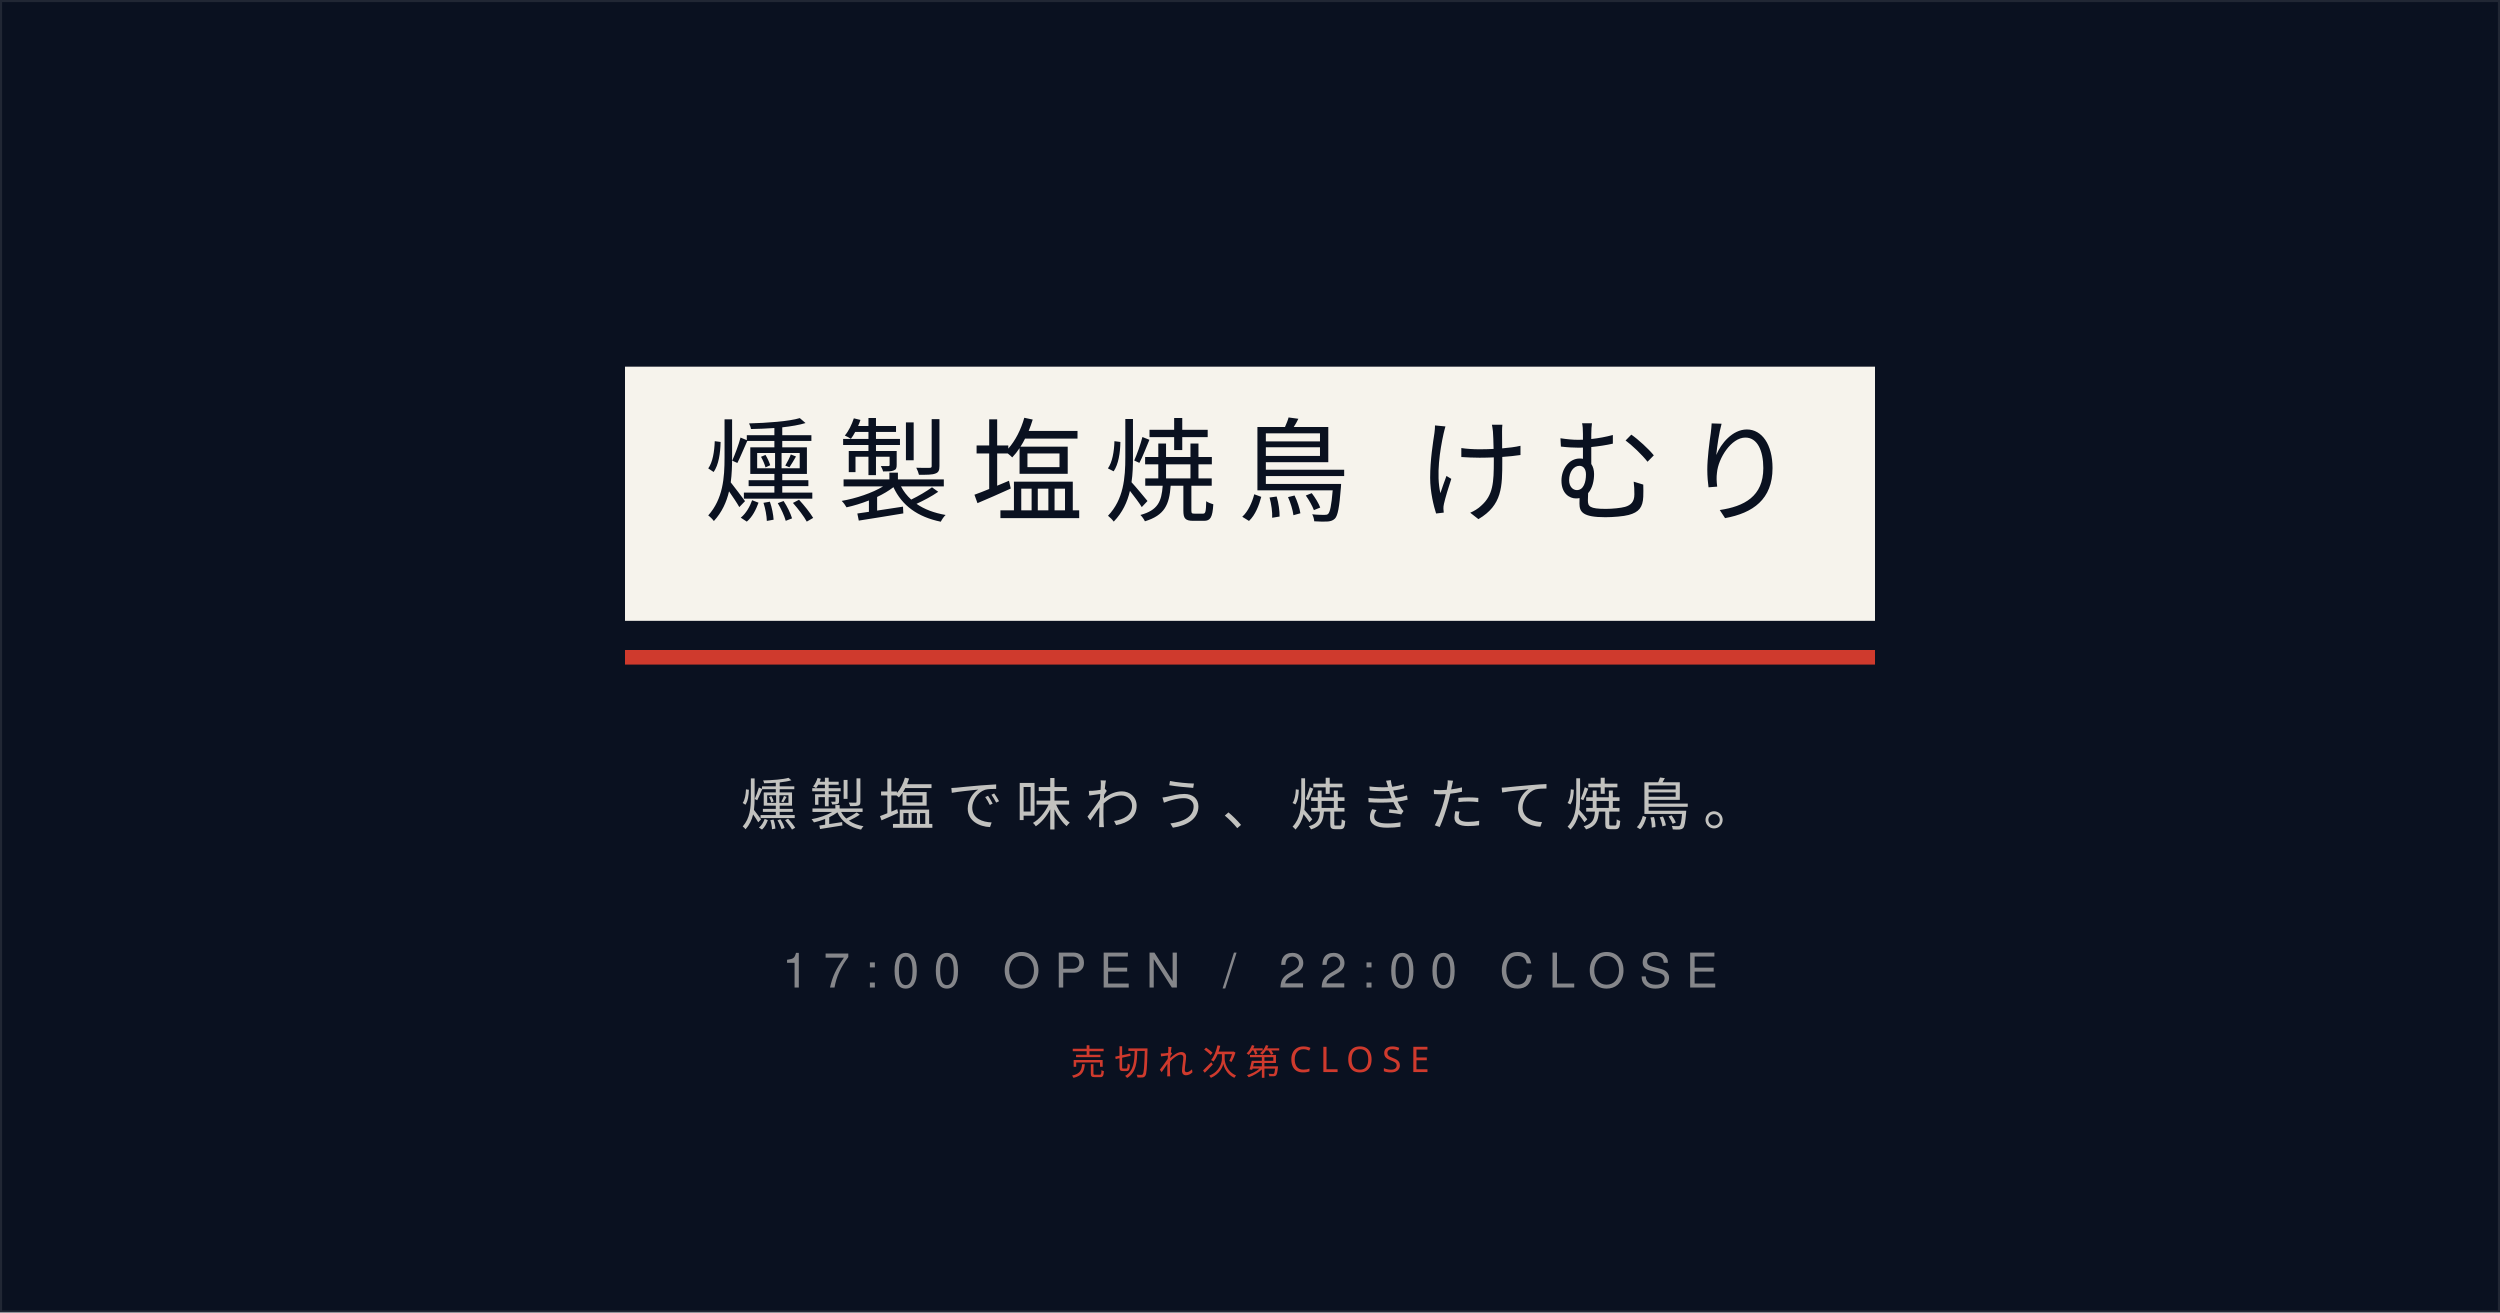
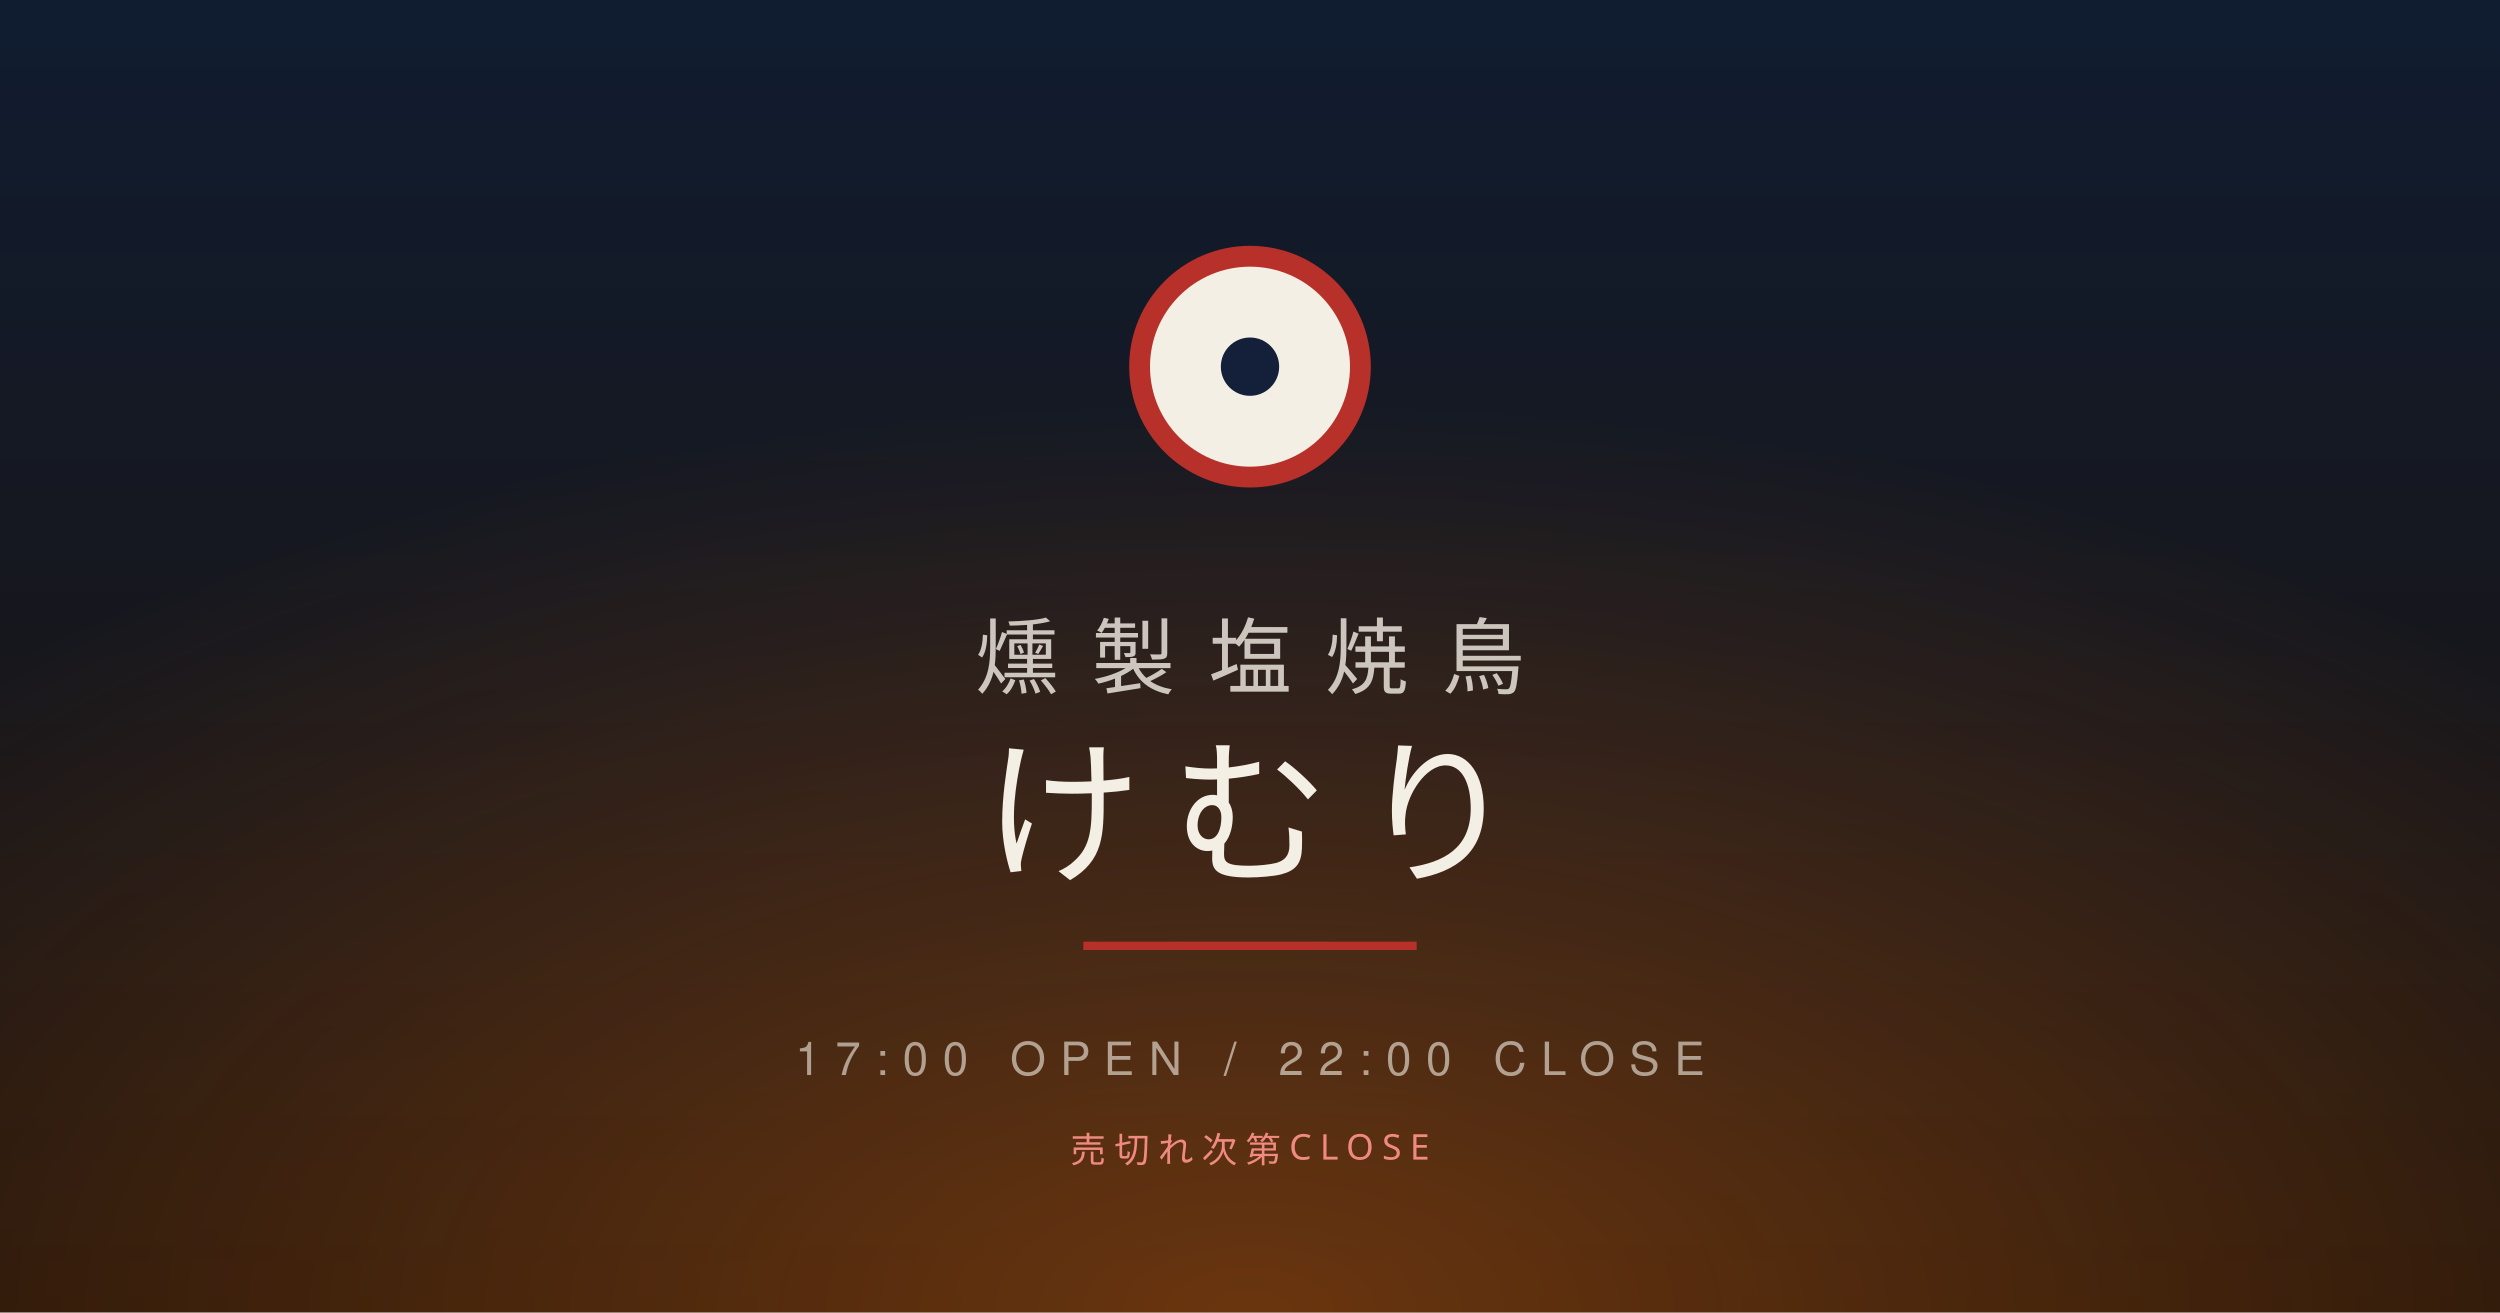
<svg xmlns="http://www.w3.org/2000/svg" viewBox="0 0 1200 630" width="1200" height="630">
-   <rect width="1200" height="630" fill="#0a1120" />
-   <rect x="0" y="0" width="1200" height="630" fill="none" stroke="#f6f3ec" stroke-opacity=".10" stroke-width="2" />
-   <rect x="300" y="176" width="600" height="122" fill="#f6f3ec" />
-   <text x="600" y="246" text-anchor="middle" font-family="'Hiragino Mincho ProN','Yu Mincho','Noto Serif JP',serif" font-size="54" letter-spacing="10" fill="#0a1120">燻製塩焼鳥 けむり</text>
-   <rect x="300" y="312" width="600" height="7" fill="#cf3a2d" />
-   <text x="600" y="396" text-anchor="middle" font-family="'Hiragino Mincho ProN','Yu Mincho',serif" font-size="27" letter-spacing="6" fill="#f6f3ec" fill-opacity=".78">燻製塩で味わう、焼きたて焼鳥。</text>
-   <text x="600" y="474" text-anchor="middle" font-family="Helvetica,Arial,sans-serif" font-size="23" letter-spacing="7" fill="#f6f3ec" fill-opacity=".52">17:00 OPEN / 22:00 CLOSE</text>
-   <text x="600" y="516" text-anchor="middle" font-family="'Hiragino Sans','Yu Gothic',sans-serif" font-size="17" letter-spacing="4" fill="#cf3a2d">売切れ次第CLOSE</text>
+   <defs>
+     <linearGradient id="g" x1="0" y1="0" x2="0" y2="1">
+       <stop offset="0" stop-color="#101c30" />
+       <stop offset="1" stop-color="#1d1209" />
+     </linearGradient>
+     <radialGradient id="e" cx="50%" cy="100%" r="70%">
+       <stop offset="0" stop-color="#ff7a1a" stop-opacity=".34" />
+       <stop offset="1" stop-color="#ff7a1a" stop-opacity="0" />
+     </radialGradient>
+   </defs>
+   <rect width="1200" height="630" fill="url(#g)" />
+   <rect width="1200" height="630" fill="url(#e)" />
+   <circle cx="600" cy="176" r="58" fill="#b8302a" />
+   <circle cx="600" cy="176" r="48" fill="#f4efe4" />
+   <circle cx="600" cy="176" r="14" fill="#14203a" />
+   <text x="600" y="330" text-anchor="middle" font-family="'Hiragino Mincho ProN','Yu Mincho','Noto Serif JP',serif" font-size="40" letter-spacing="16" fill="#f4efe4" fill-opacity=".8">燻製塩焼鳥</text>
+   <text x="600" y="418" text-anchor="middle" font-family="'Hiragino Mincho ProN','Yu Mincho','Noto Serif JP',serif" font-size="76" letter-spacing="14" fill="#f4efe4">けむり</text>
+   <rect x="520" y="452" width="160" height="4" fill="#b8302a" />
+   <text x="600" y="516" text-anchor="middle" font-family="Helvetica,Arial,sans-serif" font-size="22" letter-spacing="7" fill="#f4efe4" fill-opacity=".6">17:00 OPEN / 22:00 CLOSE</text>
+   <text x="600" y="558" text-anchor="middle" font-family="'Hiragino Sans','Yu Gothic',sans-serif" font-size="17" letter-spacing="4" fill="#f08a80">売切れ次第CLOSE</text>
</svg>
